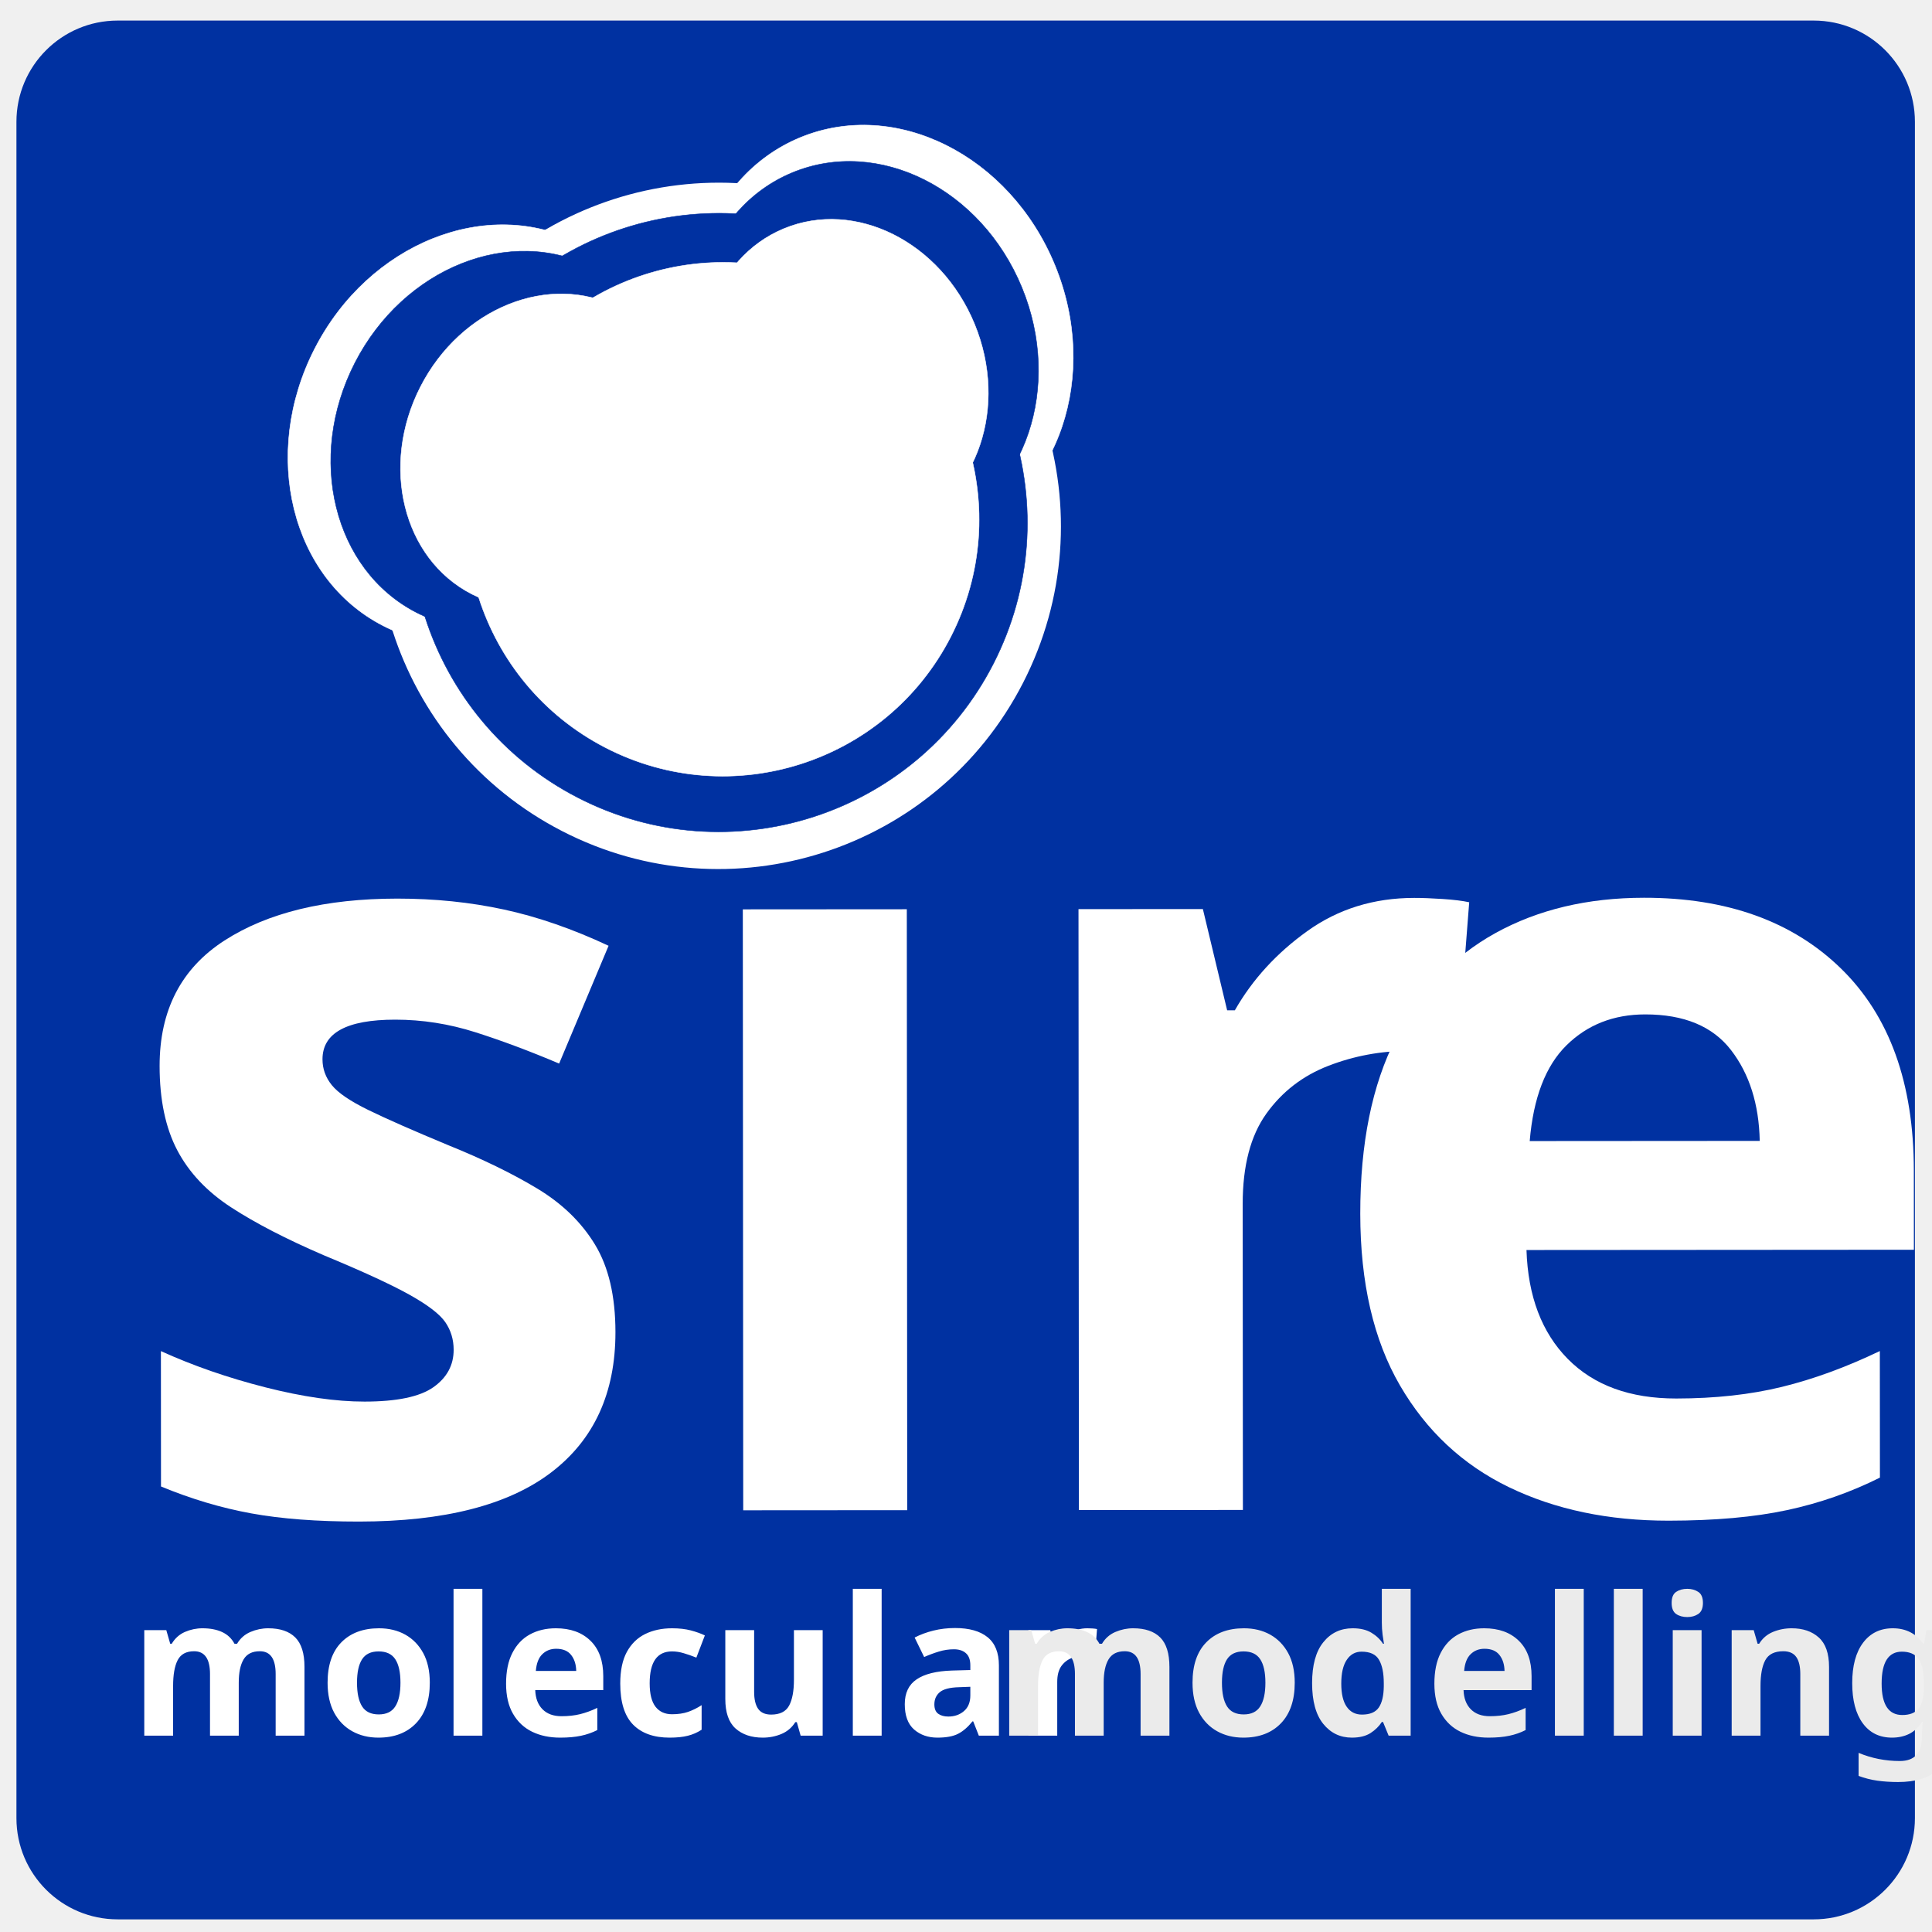
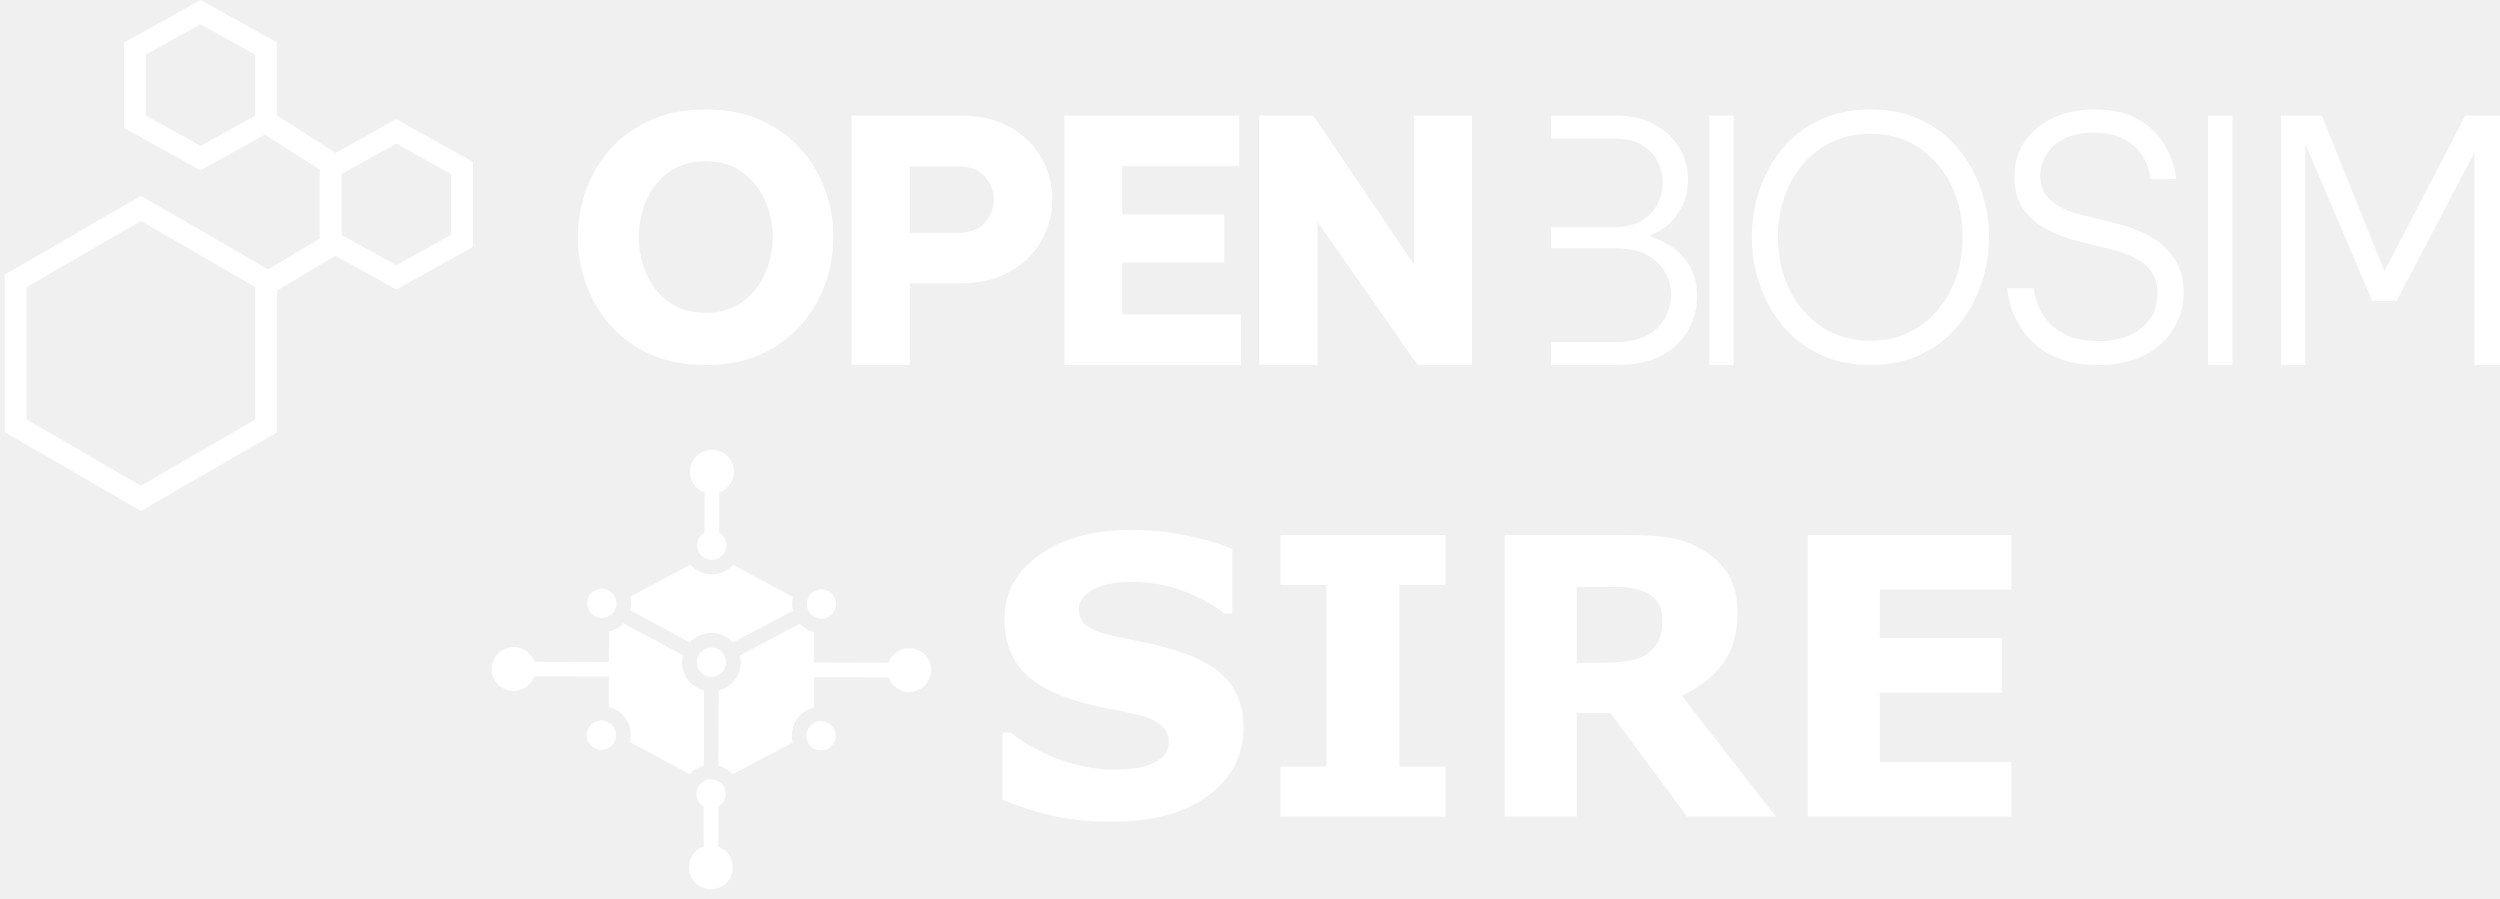
- <svg xmlns="http://www.w3.org/2000/svg" width="100%" height="100%" viewBox="0 0 2048 2048" version="1.1" xml:space="preserve" style="fill-rule:evenodd;clip-rule:evenodd;stroke-linecap:round;stroke-linejoin:round;stroke-miterlimit:1.5;">
-   <path d="M2029.89,129.123c-0,-59.273 -48.05,-107.323 -107.323,-107.323l-1797.82,-0c-59.273,-0 -107.323,48.05 -107.323,107.323l0,1798.15c0,59.273 48.05,107.323 107.323,107.323l1797.82,0c59.273,0 107.323,-48.05 107.323,-107.323l-0,-1798.15Z" style="fill:#0031a1;" />
-   <g>
-     <g transform="matrix(1,-0.00067692,0.00067692,1,0.755111,-1.17273)">
-       <text x="115.168px" y="1602.68px" style="font-family:'DINAlternate-Bold', 'DIN Alternate', sans-serif;font-weight:700;font-size:1166.68px;fill:#fff;">sir<tspan x="1387.81px " y="1602.68px ">e</tspan>
-       </text>
-     </g>
-     <g>
-       <g>
-         <path d="M927.491,233.932c178.203,91.811 248.558,311.309 157.014,489.857c-91.545,178.549 -310.545,248.968 -488.747,157.156c-178.203,-91.811 -248.558,-311.309 -157.014,-489.857c91.544,-178.549 310.545,-248.968 488.747,-157.156Z" style="fill:#fff;" />
-         <path d="M613.747,257.676c97.246,50.102 129.619,181.625 72.247,293.523c-57.372,111.898 -182.902,162.068 -280.148,111.966c-97.246,-50.102 -129.619,-181.625 -72.247,-293.523c57.371,-111.898 182.901,-162.068 280.148,-111.966Z" style="fill:#fff;stroke:#fff;stroke-width:0.5px;" />
-         <path d="M848.339,145.784c101.077,-41.714 221.986,18.879 269.835,135.227c47.85,116.348 4.636,244.675 -96.44,286.389c-101.077,41.714 -221.986,-18.879 -269.836,-135.227c-47.849,-116.349 -4.636,-244.675 96.441,-286.389Z" style="fill:#fff;stroke:#fff;stroke-width:0.5px;" />
-       </g>
-       <g>
-         <path d="M911.399,262.382c160.586,82.735 223.986,280.534 141.491,441.432c-82.494,160.897 -279.845,224.355 -440.431,141.62c-160.586,-82.736 -223.986,-280.535 -141.491,-441.432c82.494,-160.898 279.845,-224.355 440.431,-141.62Z" style="fill:#0031a1;stroke:#0031a1;stroke-width:0.5px;" />
-         <path d="M628.67,283.779c87.633,45.149 116.805,163.67 65.105,264.506c-51.7,100.836 -164.82,146.047 -252.453,100.898c-87.633,-45.15 -116.806,-163.671 -65.105,-264.507c51.7,-100.836 164.82,-146.046 252.453,-100.897Z" style="fill:#0031a1;stroke:#0031a1;stroke-width:0.5px;" />
-         <path d="M840.071,182.948c91.085,-37.59 200.041,17.013 243.16,121.859c43.12,104.847 4.178,220.487 -86.906,258.078c-91.085,37.59 -200.041,-17.013 -243.161,-121.86c-43.119,-104.846 -4.177,-220.487 86.907,-258.077Z" style="fill:#0031a1;stroke:#0031a1;stroke-width:0.5px;" />
-       </g>
-       <g>
-         <path d="M890.329,308.293c133.39,68.724 186.053,233.024 117.529,366.672c-68.523,133.649 -232.451,186.36 -365.84,117.636c-133.39,-68.723 -186.053,-233.024 -117.53,-366.672c68.524,-133.648 232.452,-186.359 365.841,-117.636Z" style="fill:#fff;stroke:#fff;stroke-width:0.5px;" />
-         <path d="M655.483,326.066c72.791,37.503 97.023,135.952 54.079,219.711c-42.944,83.759 -136.907,121.312 -209.699,83.81c-72.791,-37.503 -97.023,-135.952 -54.079,-219.711c42.944,-83.759 136.907,-121.312 209.699,-83.81Z" style="fill:#fff;stroke:#fff;stroke-width:0.5px;" />
-         <path d="M831.082,242.312c75.658,-31.224 166.162,14.132 201.979,101.222c35.817,87.09 3.47,183.146 -72.188,214.37c-75.659,31.224 -166.163,-14.132 -201.98,-101.222c-35.817,-87.09 -3.47,-183.146 72.189,-214.37Z" style="fill:#fff;stroke:#fff;stroke-width:0.5px;" />
+ <svg xmlns="http://www.w3.org/2000/svg" width="100%" height="100%" viewBox="0 0 2048 736" version="1.1" xml:space="preserve" style="fill-rule:evenodd;clip-rule:evenodd;stroke-linejoin:round;stroke-miterlimit:2;">
+   <g id="logo.svg" transform="matrix(4.98297,0,0,4.98297,1024,209.285)">
+     <g transform="matrix(1,0,0,1,-205.5,-42)">
+       <g transform="matrix(1,0,0,1,0.78,0)">
+         <g id="Images">
+           <g id="obs-logo-mono">
+             <g id="OPENBIOSIM" transform="matrix(1,0,0,1,94.22,18)">
+               <g id="BIOSIM" transform="matrix(1,0,0,1,160,0)">
+                 <path id="Combined-Shape" d="M10.526,1C13.076,1 15.239,1.489 17.013,2.468C18.788,3.447 20.146,4.721 21.089,6.291C22.032,7.861 22.503,9.551 22.503,11.361C22.503,13.171 22.17,14.713 21.505,15.987C20.839,17.261 20.035,18.286 19.093,19.062C18.15,19.838 17.254,20.355 16.403,20.614L16.403,20.946C17.586,21.278 18.76,21.842 19.924,22.636C21.089,23.43 22.059,24.492 22.836,25.822C23.612,27.151 24,28.777 24,30.697C24,32.581 23.547,34.382 22.641,36.099C21.736,37.817 20.313,39.23 18.372,40.338C16.431,41.446 13.89,42 10.748,42L0,42L0,38.232L10.637,38.232C12.781,38.232 14.518,37.854 15.849,37.097C17.18,36.339 18.159,35.37 18.788,34.188C19.416,33.006 19.73,31.787 19.73,30.531C19.73,29.238 19.416,28.01 18.788,26.847C18.159,25.683 17.18,24.723 15.849,23.966C14.518,23.208 12.781,22.83 10.637,22.83L0,22.829L0,19.339L10.359,19.339C12.208,19.339 13.723,18.979 14.906,18.259C16.089,17.539 16.958,16.624 17.512,15.516C18.067,14.408 18.344,13.245 18.344,12.026C18.344,10.807 18.067,9.643 17.512,8.535C16.958,7.427 16.089,6.522 14.906,5.82C13.723,5.118 12.208,4.768 10.359,4.768L0,4.767L0,1L10.526,1Z" style="fill:white;fill-rule:nonzero;" />
+                 <rect id="Path" x="26" y="1" width="4" height="41" style="fill:white;fill-rule:nonzero;" />
+                 <path id="Shape" d="M52.5,42C49.305,42 46.487,41.401 44.044,40.204C41.602,39.007 39.564,37.404 37.93,35.396C36.296,33.388 35.066,31.132 34.239,28.626C33.413,26.121 33,23.561 33,20.945C33,18.366 33.413,15.824 34.239,13.318C35.066,10.813 36.296,8.557 37.93,6.549C39.564,4.541 41.602,2.947 44.044,1.768C46.487,0.589 49.305,0 52.5,0C55.695,0 58.504,0.589 60.928,1.768C63.352,2.947 65.381,4.541 67.015,6.549C68.649,8.557 69.888,10.813 70.733,13.318C71.578,15.824 72,18.366 72,20.945C72,23.561 71.578,26.121 70.733,28.626C69.888,31.132 68.649,33.388 67.015,35.396C65.381,37.404 63.352,39.007 60.928,40.204C58.504,41.401 55.695,42 52.5,42ZM52.5,38.021C55.475,38.021 58.1,37.275 60.377,35.783C62.654,34.291 64.435,32.255 65.72,29.676C67.006,27.097 67.648,24.187 67.648,20.945C67.648,17.739 67.006,14.857 65.72,12.296C64.435,9.736 62.654,7.709 60.377,6.217C58.1,4.725 55.475,3.979 52.5,3.979C49.489,3.979 46.845,4.725 44.568,6.217C42.291,7.709 40.51,9.736 39.225,12.296C37.939,14.857 37.297,17.739 37.297,20.945C37.297,24.187 37.939,27.097 39.225,29.676C40.51,32.255 42.291,34.291 44.568,35.783C46.845,37.275 49.489,38.021 52.5,38.021Z" style="fill:white;fill-rule:nonzero;" />
+                 <path id="Path1" d="M90.087,42C87.665,42 85.607,41.696 83.912,41.088C82.217,40.48 80.82,39.697 79.722,38.739C78.623,37.782 77.747,36.768 77.095,35.7C76.443,34.632 75.969,33.618 75.671,32.661C75.373,31.703 75.186,30.92 75.112,30.312C75.037,29.704 75,29.4 75,29.4L79.358,29.4C79.358,29.4 79.405,29.695 79.498,30.284C79.591,30.874 79.815,31.601 80.169,32.467C80.522,33.333 81.091,34.199 81.873,35.064C82.655,35.93 83.717,36.649 85.058,37.22C86.399,37.791 88.112,38.076 90.198,38.076C93.03,38.076 95.32,37.358 97.071,35.921C98.822,34.484 99.697,32.624 99.697,30.339C99.697,28.203 98.999,26.582 97.602,25.476C96.205,24.371 94.371,23.542 92.098,22.989L86.79,21.718C84.778,21.203 82.972,20.512 81.37,19.646C79.768,18.78 78.502,17.657 77.57,16.275C76.639,14.893 76.173,13.189 76.173,11.163C76.173,8.842 76.751,6.853 77.906,5.195C79.06,3.537 80.625,2.257 82.599,1.354C84.574,0.451 86.827,0 89.36,0C91.893,0 93.979,0.387 95.618,1.161C97.258,1.934 98.561,2.883 99.53,4.007C100.498,5.13 101.215,6.263 101.681,7.405C102.147,8.547 102.445,9.505 102.575,10.279C102.706,11.053 102.771,11.439 102.771,11.439L98.524,11.439C98.524,11.439 98.487,11.182 98.412,10.666C98.338,10.15 98.142,9.514 97.826,8.759C97.509,8.004 97.015,7.249 96.345,6.493C95.674,5.738 94.762,5.103 93.607,4.587C92.452,4.071 90.999,3.813 89.249,3.813C86.343,3.813 84.145,4.522 82.655,5.941C81.165,7.359 80.42,9.008 80.42,10.887C80.42,12.618 81.025,14 82.236,15.032C83.447,16.063 85.132,16.837 87.293,17.353L92.936,18.734C95.06,19.25 96.95,19.987 98.608,20.945C100.266,21.903 101.579,23.137 102.547,24.647C103.516,26.158 104,27.982 104,30.118C104,32.255 103.451,34.226 102.352,36.032C101.253,37.837 99.67,39.283 97.602,40.37C95.535,41.457 93.03,42 90.087,42Z" style="fill:white;fill-rule:nonzero;" />
+                 <rect id="Path2" x="108" y="1" width="4" height="41" style="fill:white;fill-rule:nonzero;" />
+                 <path id="Combined-Shape1" d="M126.706,1L137,26.597L150.294,1L156,1L156,42L151.79,42L151.79,7.095L138.994,31.473L135.006,31.473L124,5.686L124,42L120,42L120,1L126.706,1Z" style="fill:white;fill-rule:nonzero;" />
+               </g>
+               <g id="OPEN">
+                 <path id="Shape1" d="M21.028,42C17.523,42 14.461,41.401 11.842,40.204C9.223,39.007 7.037,37.404 5.285,35.396C3.532,33.388 2.213,31.132 1.328,28.626C0.443,26.121 0,23.561 0,20.945C0,18.329 0.443,15.778 1.328,13.291C2.213,10.804 3.532,8.566 5.285,6.576C7.037,4.587 9.223,2.993 11.842,1.796C14.461,0.599 17.523,0 21.028,0C24.495,0 27.539,0.599 30.158,1.796C32.777,2.993 34.963,4.587 36.715,6.576C38.468,8.566 39.787,10.804 40.672,13.291C41.557,15.778 42,18.329 42,20.945C42,23.561 41.557,26.121 40.672,28.626C39.787,31.132 38.468,33.388 36.715,35.396C34.963,37.404 32.777,39.007 30.158,40.204C27.539,41.401 24.495,42 21.028,42ZM21.028,33.434C23.426,33.434 25.445,32.826 27.087,31.611C28.729,30.395 29.964,28.838 30.794,26.941C31.625,25.043 32.04,23.045 32.04,20.945C32.04,18.882 31.625,16.901 30.794,15.004C29.964,13.107 28.729,11.55 27.087,10.334C25.445,9.118 23.426,8.511 21.028,8.511C18.593,8.511 16.555,9.118 14.913,10.334C13.271,11.55 12.045,13.107 11.233,15.004C10.422,16.901 10.016,18.882 10.016,20.945C10.016,23.045 10.422,25.043 11.233,26.941C12.045,28.838 13.271,30.395 14.913,31.611C16.555,32.826 18.593,33.434 21.028,33.434Z" style="fill:white;fill-rule:nonzero;" />
+                 <path id="Shape2" d="M45,42L45,1L62.633,1C66.06,1 68.916,1.665 71.201,2.995C73.486,4.324 75.19,6.042 76.314,8.147C77.438,10.253 78,12.45 78,14.741C78,17.068 77.438,19.284 76.314,21.389C75.19,23.495 73.486,25.221 71.201,26.57C68.916,27.918 66.06,28.592 62.633,28.592L54.563,28.592L54.563,42L45,42ZM62.578,9.366L54.563,9.366L54.563,20.281L62.578,20.281C64.531,20.281 65.987,19.709 66.945,18.564C67.903,17.418 68.382,16.163 68.382,14.796C68.382,13.429 67.903,12.183 66.945,11.056C65.987,9.93 64.531,9.366 62.578,9.366Z" style="fill:white;fill-rule:nonzero;" />
+                 <path id="Path3" d="M80,42L80,1L108.725,1L108.725,9.311L89.502,9.311L89.502,17.234L106.254,17.234L106.254,25.157L89.502,25.157L89.502,33.689L109,33.689L109,42L80,42Z" style="fill:white;fill-rule:nonzero;" />
+                 <path id="Path4" d="M112,42L112,1L120.89,1L137.439,25.434L137.439,1L147,1L147,42L138.054,42L121.617,18.508L121.617,42L112,42Z" style="fill:white;fill-rule:nonzero;" />
+               </g>
+             </g>
+             <g id="Emblem---Mono">
+               <path id="Emblem-Colour" d="M32.184,0L44.777,6.995L44.777,19.004L54.403,25.133L64.367,19.6L76.961,26.595L76.961,40.605L64.367,47.6L54.349,42.036L44.777,47.748L44.777,71.056L22.388,84L0,71.033L0,45.144L22.388,32.2L43.297,44.288L51.773,39.231L51.773,27.872L42.753,22.129L32.184,28L19.59,21.005L19.59,6.995L32.184,0ZM22.388,36.327L3.582,47.208L3.582,68.969L22.388,79.85L41.195,68.969L41.195,47.208L22.388,36.327ZM64.367,23.606L55.372,28.608L55.372,38.613L64.367,43.616L73.362,38.613L73.362,28.608L64.367,23.606ZM32.184,3.985L23.189,8.987L23.189,18.992L32.184,23.994L41.179,18.992L41.179,8.987L32.184,3.985Z" style="fill:white;fill-rule:nonzero;" />
+             </g>
+           </g>
+         </g>
      </g>
    </g>
  </g>
-   <g transform="matrix(5.76888,0,0,5.76888,-2519.02,-4938.61)">
-     <text x="460.404px" y="1175.01px" style="font-family:'DINAlternate-Bold', 'DIN Alternate', sans-serif;font-weight:700;font-size:35.495px;fill:#fff;">molecular</text>
-     <text x="619.335px" y="1175.01px" style="font-family:'DINAlternate-Bold', 'DIN Alternate', sans-serif;font-weight:700;font-size:35.495px;fill:#ebebeb;">modelling</text>
+   <g id="icon_sire.svg" transform="matrix(5.62365,0.0157307,-0.0157307,5.62365,1121.11,1089.84)">
+     <g transform="matrix(1,0,0,1,-128,-128)">
+       <g id="Images1">
+         <g id="obs-logo-sire">
+           <g id="icon-sire">
+             <path id="Path5" d="M30.94,6.216L30.94,12.041C30.104,12.523 29.696,13.507 29.946,14.44C30.196,15.372 31.041,16.021 32.006,16.021C32.972,16.021 33.817,15.372 34.067,14.44C34.316,13.507 33.909,12.523 33.073,12.041L33.073,6.216C34.542,5.696 35.423,4.194 35.16,2.658C34.896,1.123 33.565,0 32.006,0C30.448,0 29.117,1.123 28.853,2.658C28.59,4.194 29.471,5.696 30.94,6.216Z" style="fill:white;fill-rule:nonzero;" />
+             <path id="Path6" d="M33.073,57.797L33.073,51.972C33.909,51.489 34.316,50.505 34.067,49.573C33.817,48.641 32.972,47.992 32.006,47.992C31.041,47.992 30.196,48.641 29.946,49.573C29.696,50.505 30.104,51.489 30.94,51.972L30.94,57.797C29.471,58.316 28.59,59.819 28.853,61.354C29.117,62.89 30.448,64.013 32.006,64.013C33.565,64.013 34.896,62.89 35.16,61.354C35.423,59.819 34.542,58.316 33.073,57.797Z" style="fill:white;fill-rule:nonzero;" />
+             <path id="Path7" d="M60.8,28.807C59.448,28.809 58.245,29.664 57.797,30.94L46.936,30.94L46.936,26.523C46.144,26.318 45.428,25.888 44.875,25.286L36.142,29.943C36.225,30.269 36.269,30.604 36.272,30.94C36.265,32.879 34.95,34.569 33.073,35.054L33.073,46.021C33.865,46.226 34.581,46.656 35.134,47.259L43.867,42.6C43.784,42.275 43.741,41.94 43.737,41.604C43.744,39.665 45.059,37.975 46.936,37.49L46.936,33.073L57.797,33.073C58.342,34.603 59.948,35.48 61.53,35.112C63.112,34.744 64.165,33.247 63.979,31.634C63.792,30.02 62.424,28.804 60.8,28.807Z" style="fill:white;fill-rule:nonzero;" />
+             <path id="Path8" d="M28.878,28.061C29.678,27.177 30.814,26.673 32.006,26.673C33.198,26.673 34.334,27.177 35.134,28.061L43.867,23.404C43.694,22.751 43.694,22.064 43.867,21.41L35.134,16.756C34.334,17.64 33.198,18.144 32.006,18.144C30.814,18.144 29.677,17.64 28.877,16.756L20.145,21.414C20.319,22.067 20.319,22.754 20.145,23.407L28.878,28.061Z" style="fill:white;fill-rule:nonzero;" />
+             <circle id="Oval" cx="48.003" cy="22.408" r="2.133" style="fill:white;" />
+             <circle id="Oval1" cx="32.006" cy="30.94" r="2.133" style="fill:white;" />
+             <circle id="Oval2" cx="16.01" cy="22.408" r="2.133" style="fill:white;" />
+             <path id="Path9" d="M28.878,47.256C29.432,46.655 30.148,46.226 30.94,46.021L30.94,35.054C29.852,34.789 28.915,34.099 28.339,33.139C27.762,32.179 27.594,31.028 27.871,29.943L19.139,25.288C18.585,25.89 17.868,26.318 17.076,26.523L17.076,30.94L6.216,30.94C5.696,29.471 4.194,28.59 2.658,28.853C1.123,29.117 0,30.448 0,32.006C0,33.565 1.123,34.896 2.658,35.16C4.194,35.423 5.696,34.542 6.216,33.073L17.076,33.073L17.076,37.49C18.164,37.755 19.101,38.445 19.678,39.405C20.254,40.365 20.423,41.516 20.145,42.601L28.878,47.256Z" style="fill:white;fill-rule:nonzero;" />
+             <circle id="Oval3" cx="48.003" cy="41.604" r="2.133" style="fill:white;" />
+             <circle id="Oval4" cx="16.01" cy="41.604" r="2.133" style="fill:white;" />
+           </g>
+         </g>
+       </g>
+     </g>
+   </g>
+   <g transform="matrix(13.7804,0,0,13.7804,-10351.2,-6039.82)">
+     <g transform="matrix(23.0274,0,0,23.0274,809.532,486.834)">
+       <path d="M0.675,-0.229C0.675,-0.157 0.644,-0.099 0.584,-0.054C0.523,-0.009 0.441,0.013 0.336,0.013C0.276,0.013 0.224,0.008 0.179,-0.003C0.134,-0.013 0.092,-0.027 0.053,-0.043L0.053,-0.217L0.074,-0.217C0.112,-0.186 0.156,-0.163 0.204,-0.146C0.252,-0.129 0.298,-0.121 0.342,-0.121C0.354,-0.121 0.369,-0.122 0.387,-0.124C0.406,-0.126 0.421,-0.129 0.433,-0.134C0.447,-0.14 0.459,-0.147 0.468,-0.156C0.477,-0.165 0.482,-0.178 0.482,-0.195C0.482,-0.211 0.475,-0.225 0.462,-0.236C0.448,-0.248 0.428,-0.257 0.402,-0.263C0.375,-0.269 0.346,-0.275 0.316,-0.281C0.285,-0.287 0.257,-0.294 0.23,-0.303C0.169,-0.323 0.125,-0.35 0.098,-0.384C0.071,-0.418 0.058,-0.46 0.058,-0.51C0.058,-0.578 0.088,-0.633 0.149,-0.676C0.209,-0.719 0.287,-0.74 0.383,-0.74C0.431,-0.74 0.478,-0.736 0.525,-0.726C0.571,-0.717 0.612,-0.705 0.646,-0.691L0.646,-0.524L0.626,-0.524C0.597,-0.547 0.561,-0.567 0.518,-0.583C0.476,-0.599 0.432,-0.606 0.388,-0.606C0.373,-0.606 0.357,-0.605 0.342,-0.603C0.326,-0.601 0.311,-0.597 0.297,-0.591C0.284,-0.586 0.273,-0.579 0.264,-0.569C0.255,-0.559 0.25,-0.548 0.25,-0.535C0.25,-0.516 0.258,-0.501 0.272,-0.491C0.287,-0.481 0.315,-0.471 0.355,-0.463C0.382,-0.457 0.408,-0.452 0.432,-0.447C0.457,-0.442 0.483,-0.434 0.512,-0.425C0.567,-0.407 0.608,-0.382 0.635,-0.351C0.662,-0.319 0.675,-0.279 0.675,-0.229Z" style="fill:white;fill-rule:nonzero;" />
+     </g>
+     <g transform="matrix(23.0274,0,0,23.0274,825.892,486.834)">
+       <path d="M0.486,-0L0.06,-0L0.06,-0.129L0.179,-0.129L0.179,-0.598L0.06,-0.598L0.06,-0.727L0.486,-0.727L0.486,-0.598L0.367,-0.598L0.367,-0.129L0.486,-0.129L0.486,-0Z" style="fill:white;fill-rule:nonzero;" />
+     </g>
+     <g transform="matrix(23.0274,0,0,23.0274,838.462,486.834)">
+       <path d="M0.5,-0.504C0.5,-0.523 0.497,-0.538 0.489,-0.551C0.482,-0.564 0.469,-0.575 0.451,-0.582C0.438,-0.587 0.423,-0.59 0.406,-0.592C0.389,-0.593 0.37,-0.593 0.347,-0.593L0.279,-0.593L0.279,-0.397L0.337,-0.397C0.367,-0.397 0.392,-0.399 0.412,-0.402C0.432,-0.405 0.449,-0.411 0.463,-0.422C0.476,-0.432 0.485,-0.443 0.491,-0.455C0.497,-0.468 0.5,-0.484 0.5,-0.504ZM0.793,-0L0.564,-0L0.366,-0.267L0.279,-0.267L0.279,-0L0.093,-0L0.093,-0.727L0.407,-0.727C0.45,-0.727 0.487,-0.725 0.518,-0.72C0.549,-0.715 0.578,-0.704 0.605,-0.688C0.632,-0.672 0.654,-0.651 0.67,-0.625C0.686,-0.599 0.694,-0.566 0.694,-0.527C0.694,-0.474 0.682,-0.43 0.657,-0.396C0.632,-0.362 0.597,-0.334 0.55,-0.312L0.793,-0Z" style="fill:white;fill-rule:nonzero;" />
+     </g>
+     <g transform="matrix(23.0274,0,0,23.0274,856.475,486.834)">
+       <path d="M0.619,-0L0.093,-0L0.093,-0.727L0.619,-0.727L0.619,-0.586L0.279,-0.586L0.279,-0.461L0.594,-0.461L0.594,-0.32L0.279,-0.32L0.279,-0.141L0.619,-0.141L0.619,-0Z" style="fill:white;fill-rule:nonzero;" />
+     </g>
  </g>
</svg>
